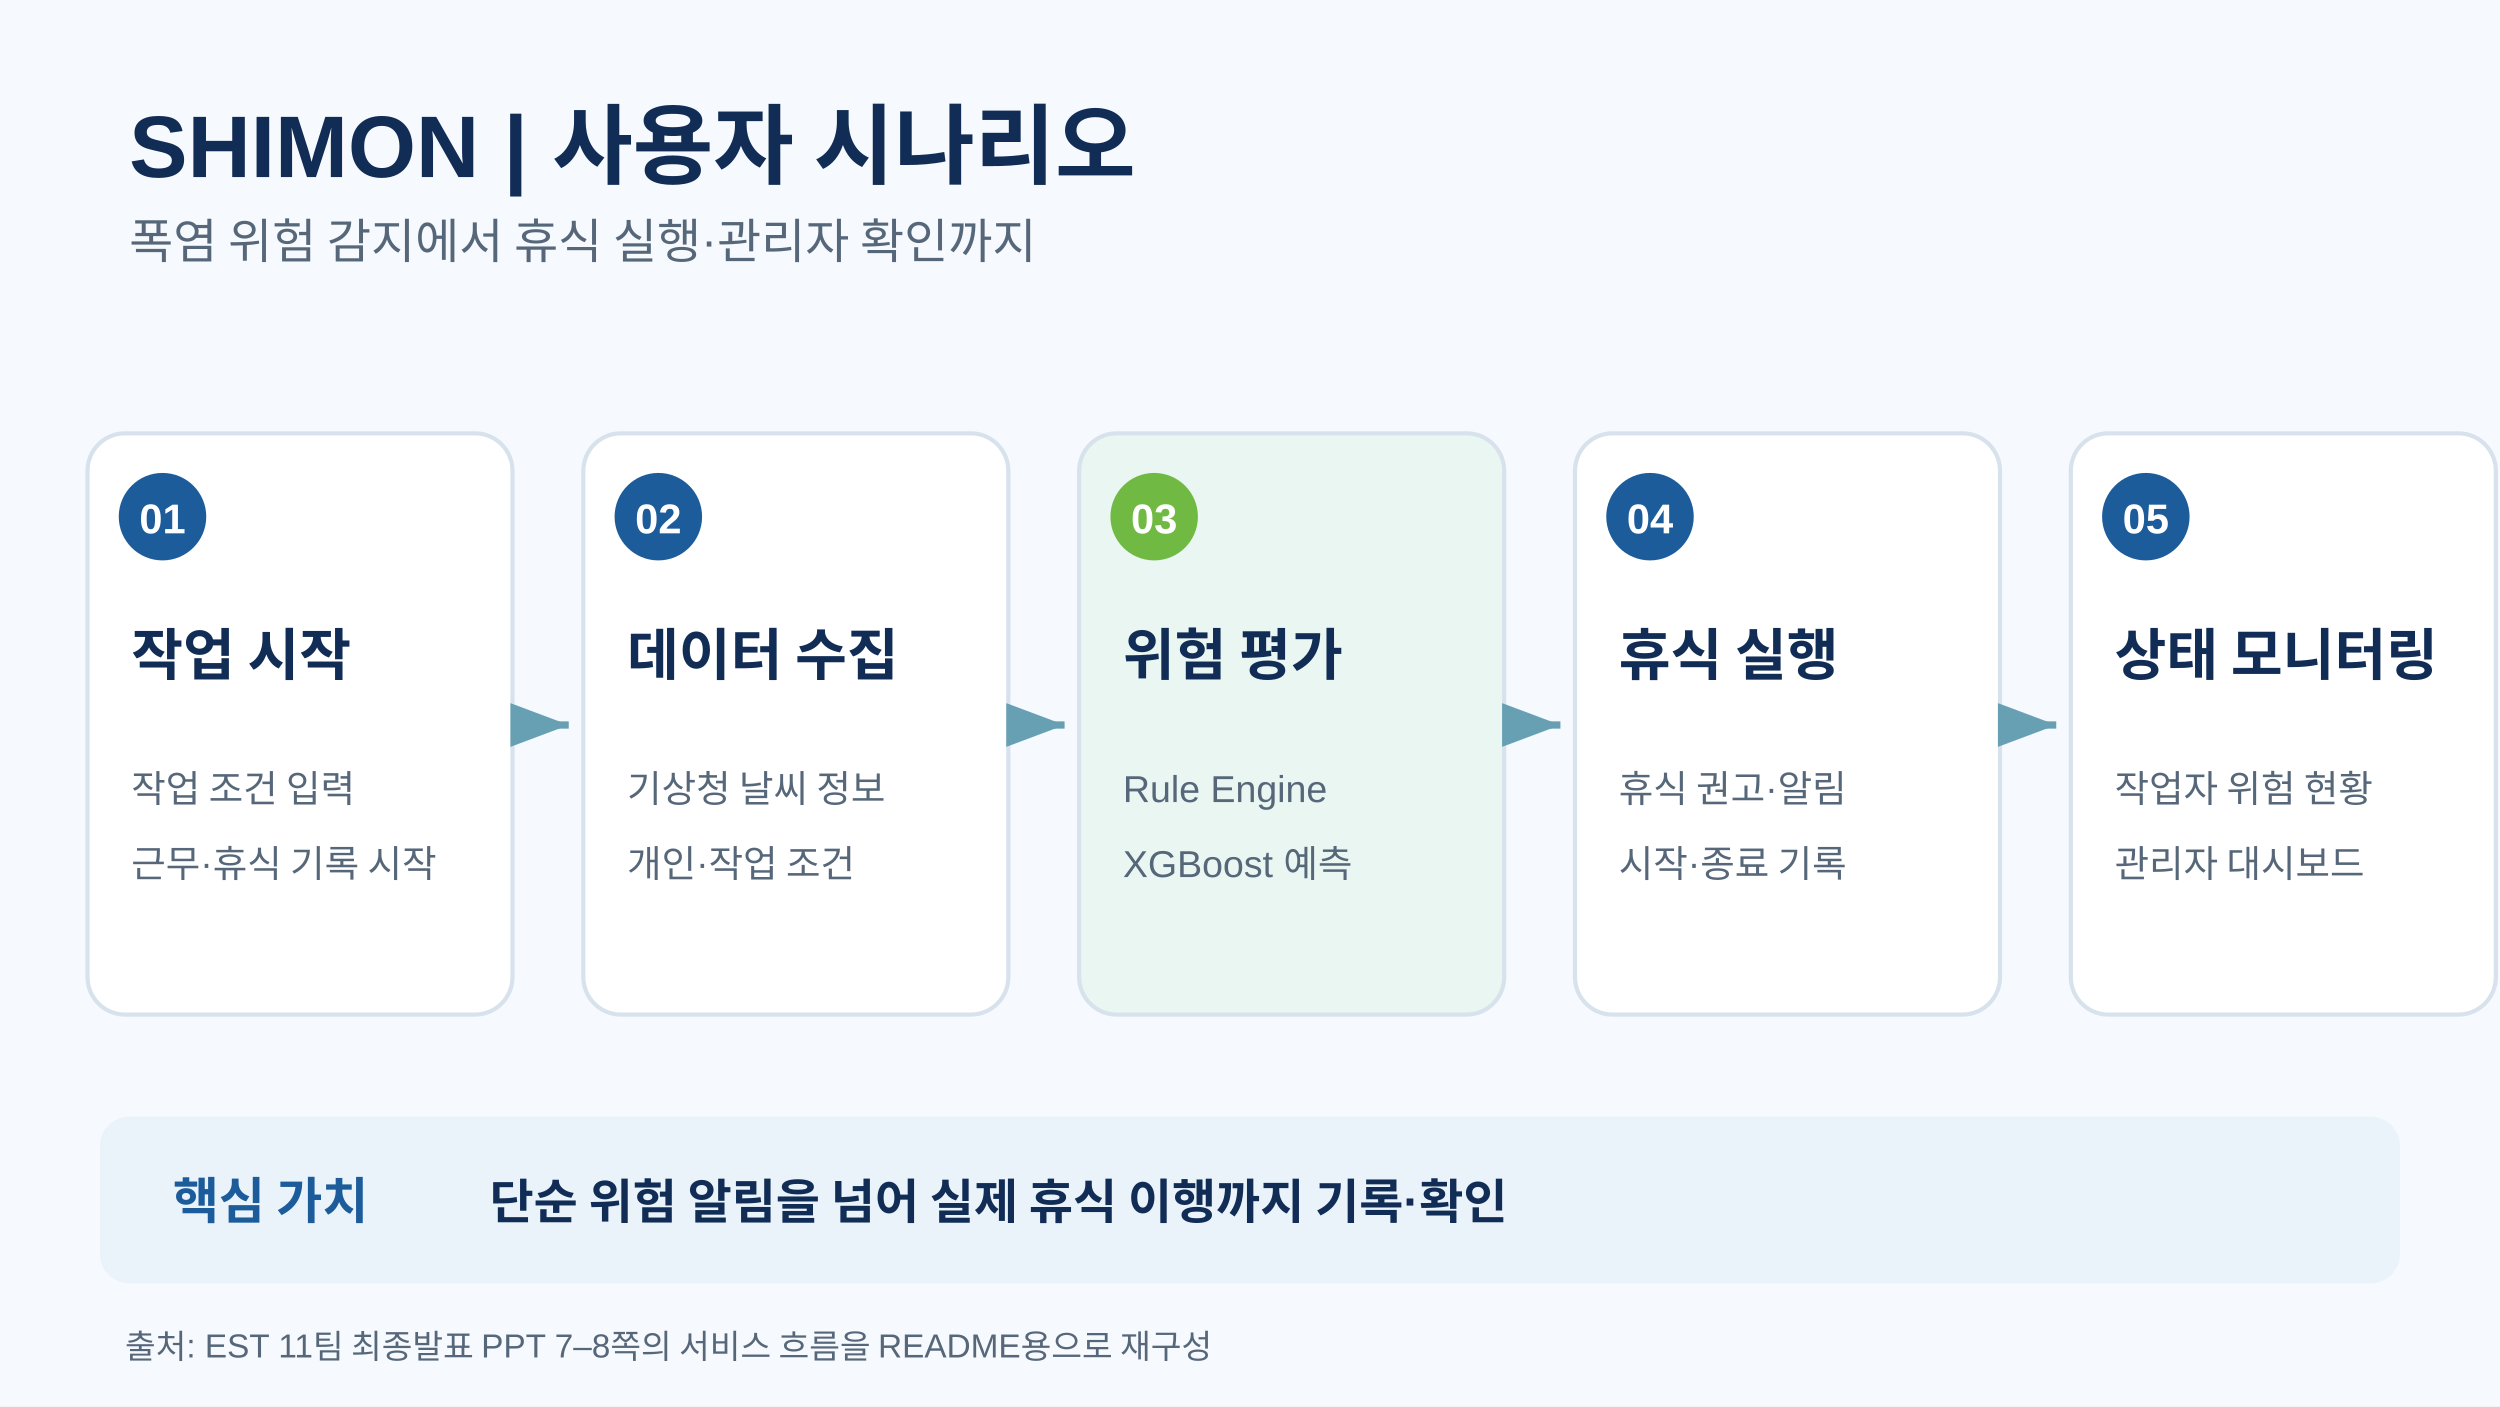
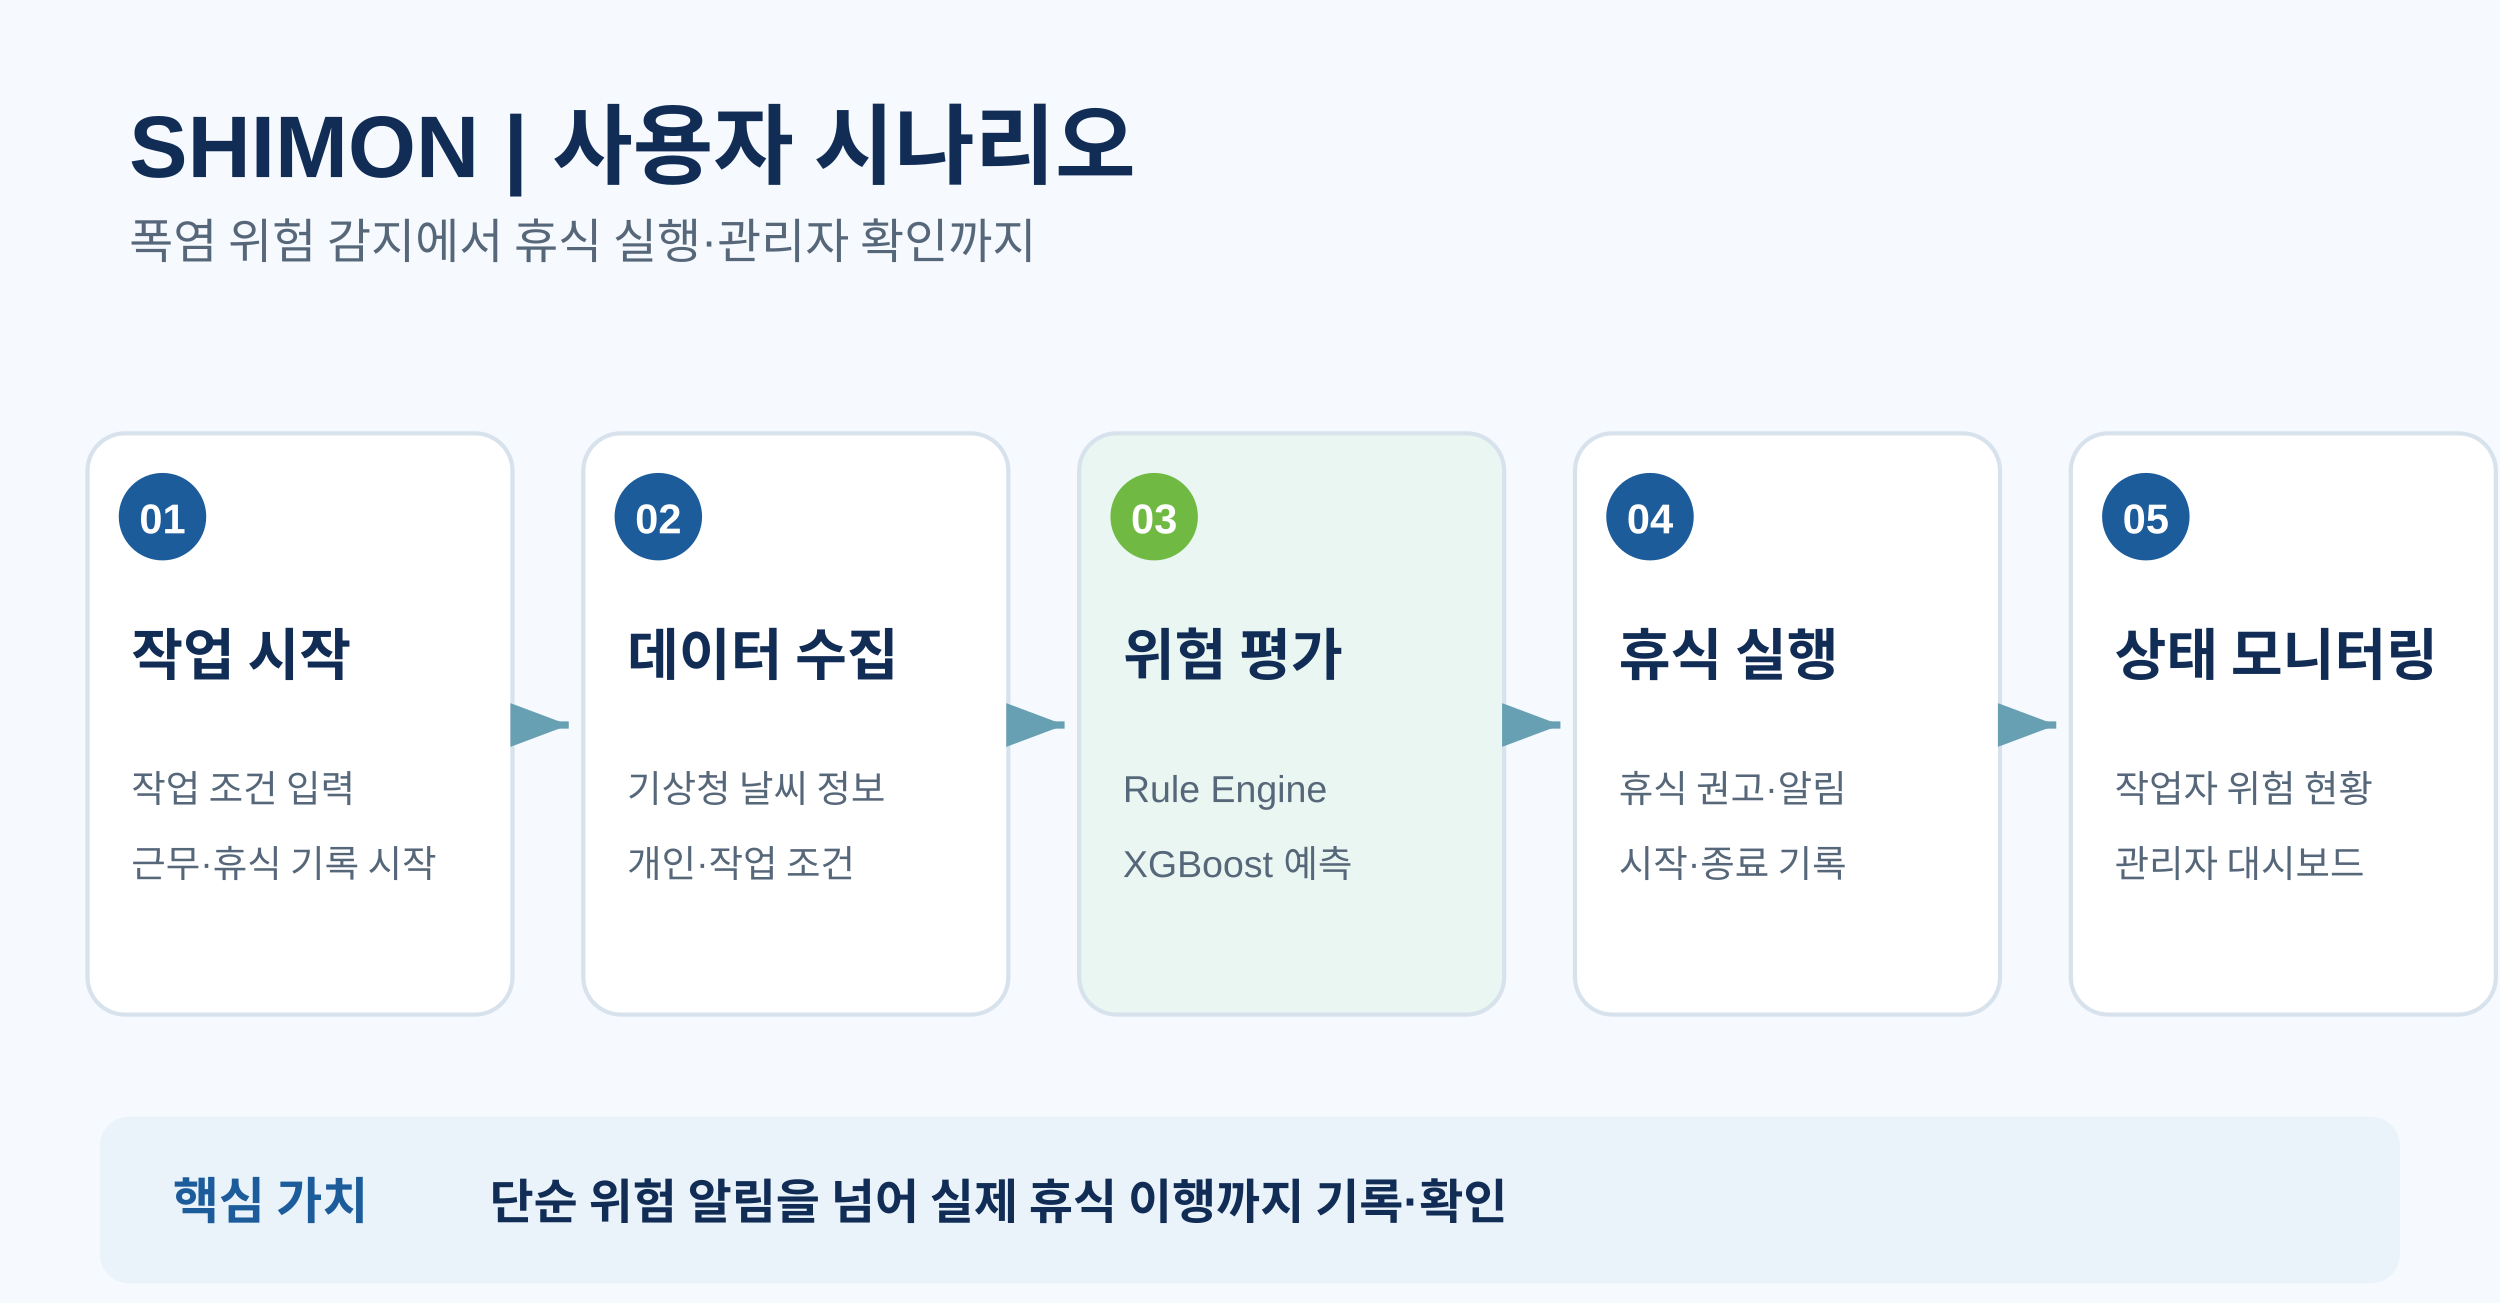
- <svg xmlns="http://www.w3.org/2000/svg" role="img" aria-label="SHIMON 작업 시작, 기상 및 개인조건 수집, 규칙 및 AI 위험평가, 휴식 실행, 관리자 모니터링의 사용자 흐름" width="1200" height="675" viewBox="0 0 1200 675">
+ <svg xmlns="http://www.w3.org/2000/svg" role="img" aria-label="SHIMON 작업 시작, 기상 및 개인조건 수집, 규칙 및 AI 위험평가, 휴식 실행, 관리자 모니터링의 사용자 흐름" width="1200" height="625" viewBox="0 0 1200 625">
  <defs>
    <marker id="arrow" markerWidth="10" markerHeight="10" refX="8" refY="3" orient="auto">
      <path d="M0,0 L8,3 L0,6 Z" fill="#68a0b3" />
    </marker>
  </defs>
  <rect width="1200" height="675" fill="#f6f9fd" />
  <text x="62" y="85" font-family="Noto Sans KR, Pretendard, Arial, sans-serif" font-size="42" font-weight="750" fill="#112d56" text-anchor="start">SHIMON | 사용자 시나리오</text>
  <text x="62" y="124" font-family="Noto Sans KR, Pretendard, Arial, sans-serif" font-size="23" font-weight="500" fill="#56677a" text-anchor="start">폭염 위험 감지에서 휴식 실행·관리자 확인까지</text>
  <rect x="42" y="208" width="204" height="279" rx="18" fill="#ffffff" stroke="#d7e2ed" stroke-width="2" />
  <circle cx="78" cy="248" r="21" fill="#1d5c9b" />
  <text x="78" y="256" font-family="Noto Sans KR, Pretendard, Arial, sans-serif" font-size="20" font-weight="700" fill="white" text-anchor="middle">01</text>
  <text x="63" y="324" font-family="Noto Sans KR, Pretendard, Arial, sans-serif" font-size="27" font-weight="700" fill="#112d56" text-anchor="start">작업 시작</text>
  <text x="63" y="385" font-family="Noto Sans KR, Pretendard, Arial, sans-serif" font-size="18" font-weight="500" fill="#56677a" text-anchor="start">작업 조건 입력</text>
  <text x="63" y="421" font-family="Noto Sans KR, Pretendard, Arial, sans-serif" font-size="18" font-weight="500" fill="#56677a" text-anchor="start">근무·휴식 기록 시작</text>
  <line x1="250" y1="348" x2="273" y2="348" stroke="#68a0b3" stroke-width="3.5" marker-end="url(#arrow)" />
  <rect x="280" y="208" width="204" height="279" rx="18" fill="#ffffff" stroke="#d7e2ed" stroke-width="2" />
  <circle cx="316" cy="248" r="21" fill="#1d5c9b" />
  <text x="316" y="256" font-family="Noto Sans KR, Pretendard, Arial, sans-serif" font-size="20" font-weight="700" fill="white" text-anchor="middle">02</text>
  <text x="301" y="324" font-family="Noto Sans KR, Pretendard, Arial, sans-serif" font-size="27" font-weight="700" fill="#112d56" text-anchor="start">데이터 수집</text>
  <text x="301" y="385" font-family="Noto Sans KR, Pretendard, Arial, sans-serif" font-size="18" font-weight="500" fill="#56677a" text-anchor="start">기상청 날씨 정보</text>
  <text x="301" y="421" font-family="Noto Sans KR, Pretendard, Arial, sans-serif" font-size="18" font-weight="500" fill="#56677a" text-anchor="start">개인·작업 조건</text>
  <line x1="488" y1="348" x2="511" y2="348" stroke="#68a0b3" stroke-width="3.5" marker-end="url(#arrow)" />
  <rect x="518" y="208" width="204" height="279" rx="18" fill="#eaf6f1" stroke="#d7e2ed" stroke-width="2" />
  <circle cx="554" cy="248" r="21" fill="#70ba43" />
  <text x="554" y="256" font-family="Noto Sans KR, Pretendard, Arial, sans-serif" font-size="20" font-weight="700" fill="white" text-anchor="middle">03</text>
  <text x="539" y="324" font-family="Noto Sans KR, Pretendard, Arial, sans-serif" font-size="27" font-weight="700" fill="#112d56" text-anchor="start">위험 평가</text>
  <text x="539" y="385" font-family="Noto Sans KR, Pretendard, Arial, sans-serif" font-size="18" font-weight="500" fill="#56677a" text-anchor="start">Rule Engine</text>
  <text x="539" y="421" font-family="Noto Sans KR, Pretendard, Arial, sans-serif" font-size="18" font-weight="500" fill="#56677a" text-anchor="start">XGBoost 예측</text>
  <line x1="726" y1="348" x2="749" y2="348" stroke="#68a0b3" stroke-width="3.5" marker-end="url(#arrow)" />
  <rect x="756" y="208" width="204" height="279" rx="18" fill="#ffffff" stroke="#d7e2ed" stroke-width="2" />
  <circle cx="792" cy="248" r="21" fill="#1d5c9b" />
  <text x="792" y="256" font-family="Noto Sans KR, Pretendard, Arial, sans-serif" font-size="20" font-weight="700" fill="white" text-anchor="middle">04</text>
  <text x="777" y="324" font-family="Noto Sans KR, Pretendard, Arial, sans-serif" font-size="27" font-weight="700" fill="#112d56" text-anchor="start">휴식 실행</text>
  <text x="777" y="385" font-family="Noto Sans KR, Pretendard, Arial, sans-serif" font-size="18" font-weight="500" fill="#56677a" text-anchor="start">휴식 권고·알림</text>
  <text x="777" y="421" font-family="Noto Sans KR, Pretendard, Arial, sans-serif" font-size="18" font-weight="500" fill="#56677a" text-anchor="start">시작·종료 기록</text>
  <line x1="964" y1="348" x2="987" y2="348" stroke="#68a0b3" stroke-width="3.5" marker-end="url(#arrow)" />
  <rect x="994" y="208" width="204" height="279" rx="18" fill="#ffffff" stroke="#d7e2ed" stroke-width="2" />
  <circle cx="1030" cy="248" r="21" fill="#1d5c9b" />
  <text x="1030" y="256" font-family="Noto Sans KR, Pretendard, Arial, sans-serif" font-size="20" font-weight="700" fill="white" text-anchor="middle">05</text>
  <text x="1015" y="324" font-family="Noto Sans KR, Pretendard, Arial, sans-serif" font-size="27" font-weight="700" fill="#112d56" text-anchor="start">상태 모니터링</text>
  <text x="1015" y="385" font-family="Noto Sans KR, Pretendard, Arial, sans-serif" font-size="18" font-weight="500" fill="#56677a" text-anchor="start">작업자 위험 현황</text>
  <text x="1015" y="421" font-family="Noto Sans KR, Pretendard, Arial, sans-serif" font-size="18" font-weight="500" fill="#56677a" text-anchor="start">관리자 대시보드</text>
  <rect x="48" y="536" width="1104" height="80" rx="14" fill="#eaf3fa" stroke="none" stroke-width="2" />
  <text x="83" y="585" font-family="Noto Sans KR, Pretendard, Arial, sans-serif" font-size="24" font-weight="700" fill="#1d5c9b" text-anchor="start">핵심 가치</text>
  <text x="235" y="585" font-family="Noto Sans KR, Pretendard, Arial, sans-serif" font-size="23" font-weight="600" fill="#112d56" text-anchor="start">단순 위험 알림을 넘어 실제 휴식 이행까지 기록·확인</text>
-   <text x="60" y="652" font-family="Noto Sans KR, Pretendard, Arial, sans-serif" font-size="16" font-weight="500" fill="#56677a" text-anchor="start">출처: EST 11팀 최종발표 PPT 7–8쪽의 서비스 흐름을 README용으로 재구성</text>
</svg>
